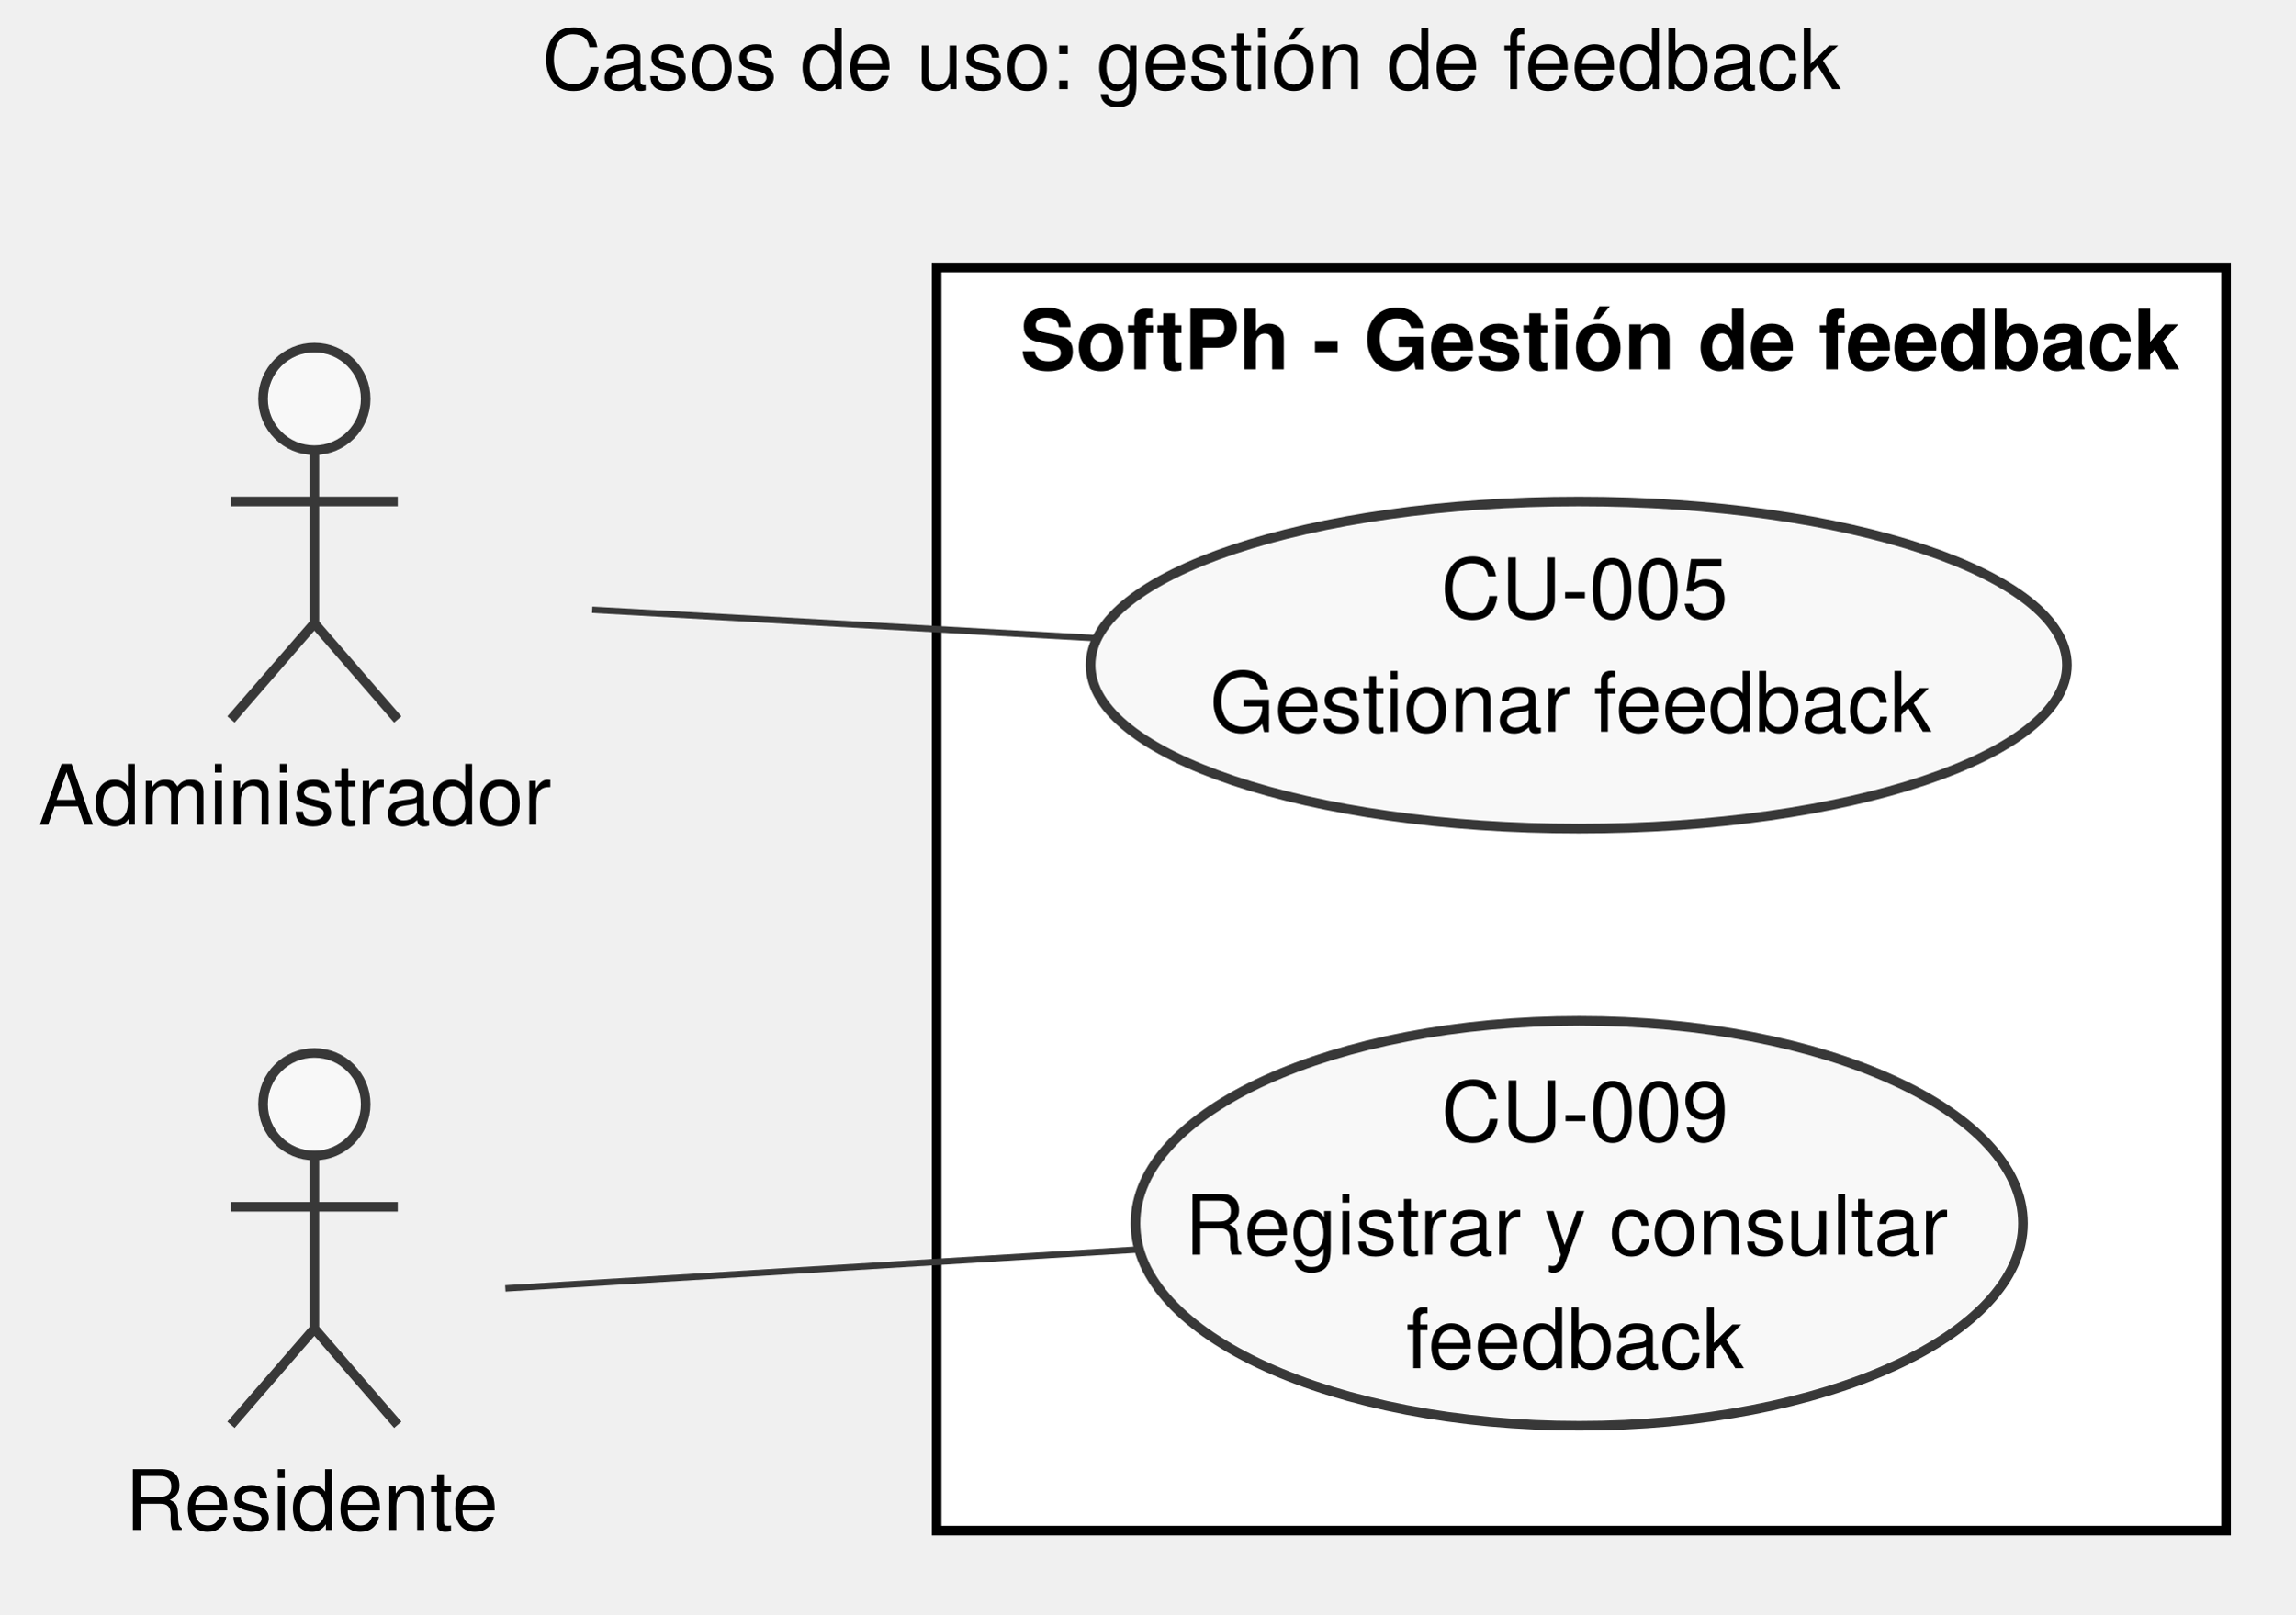
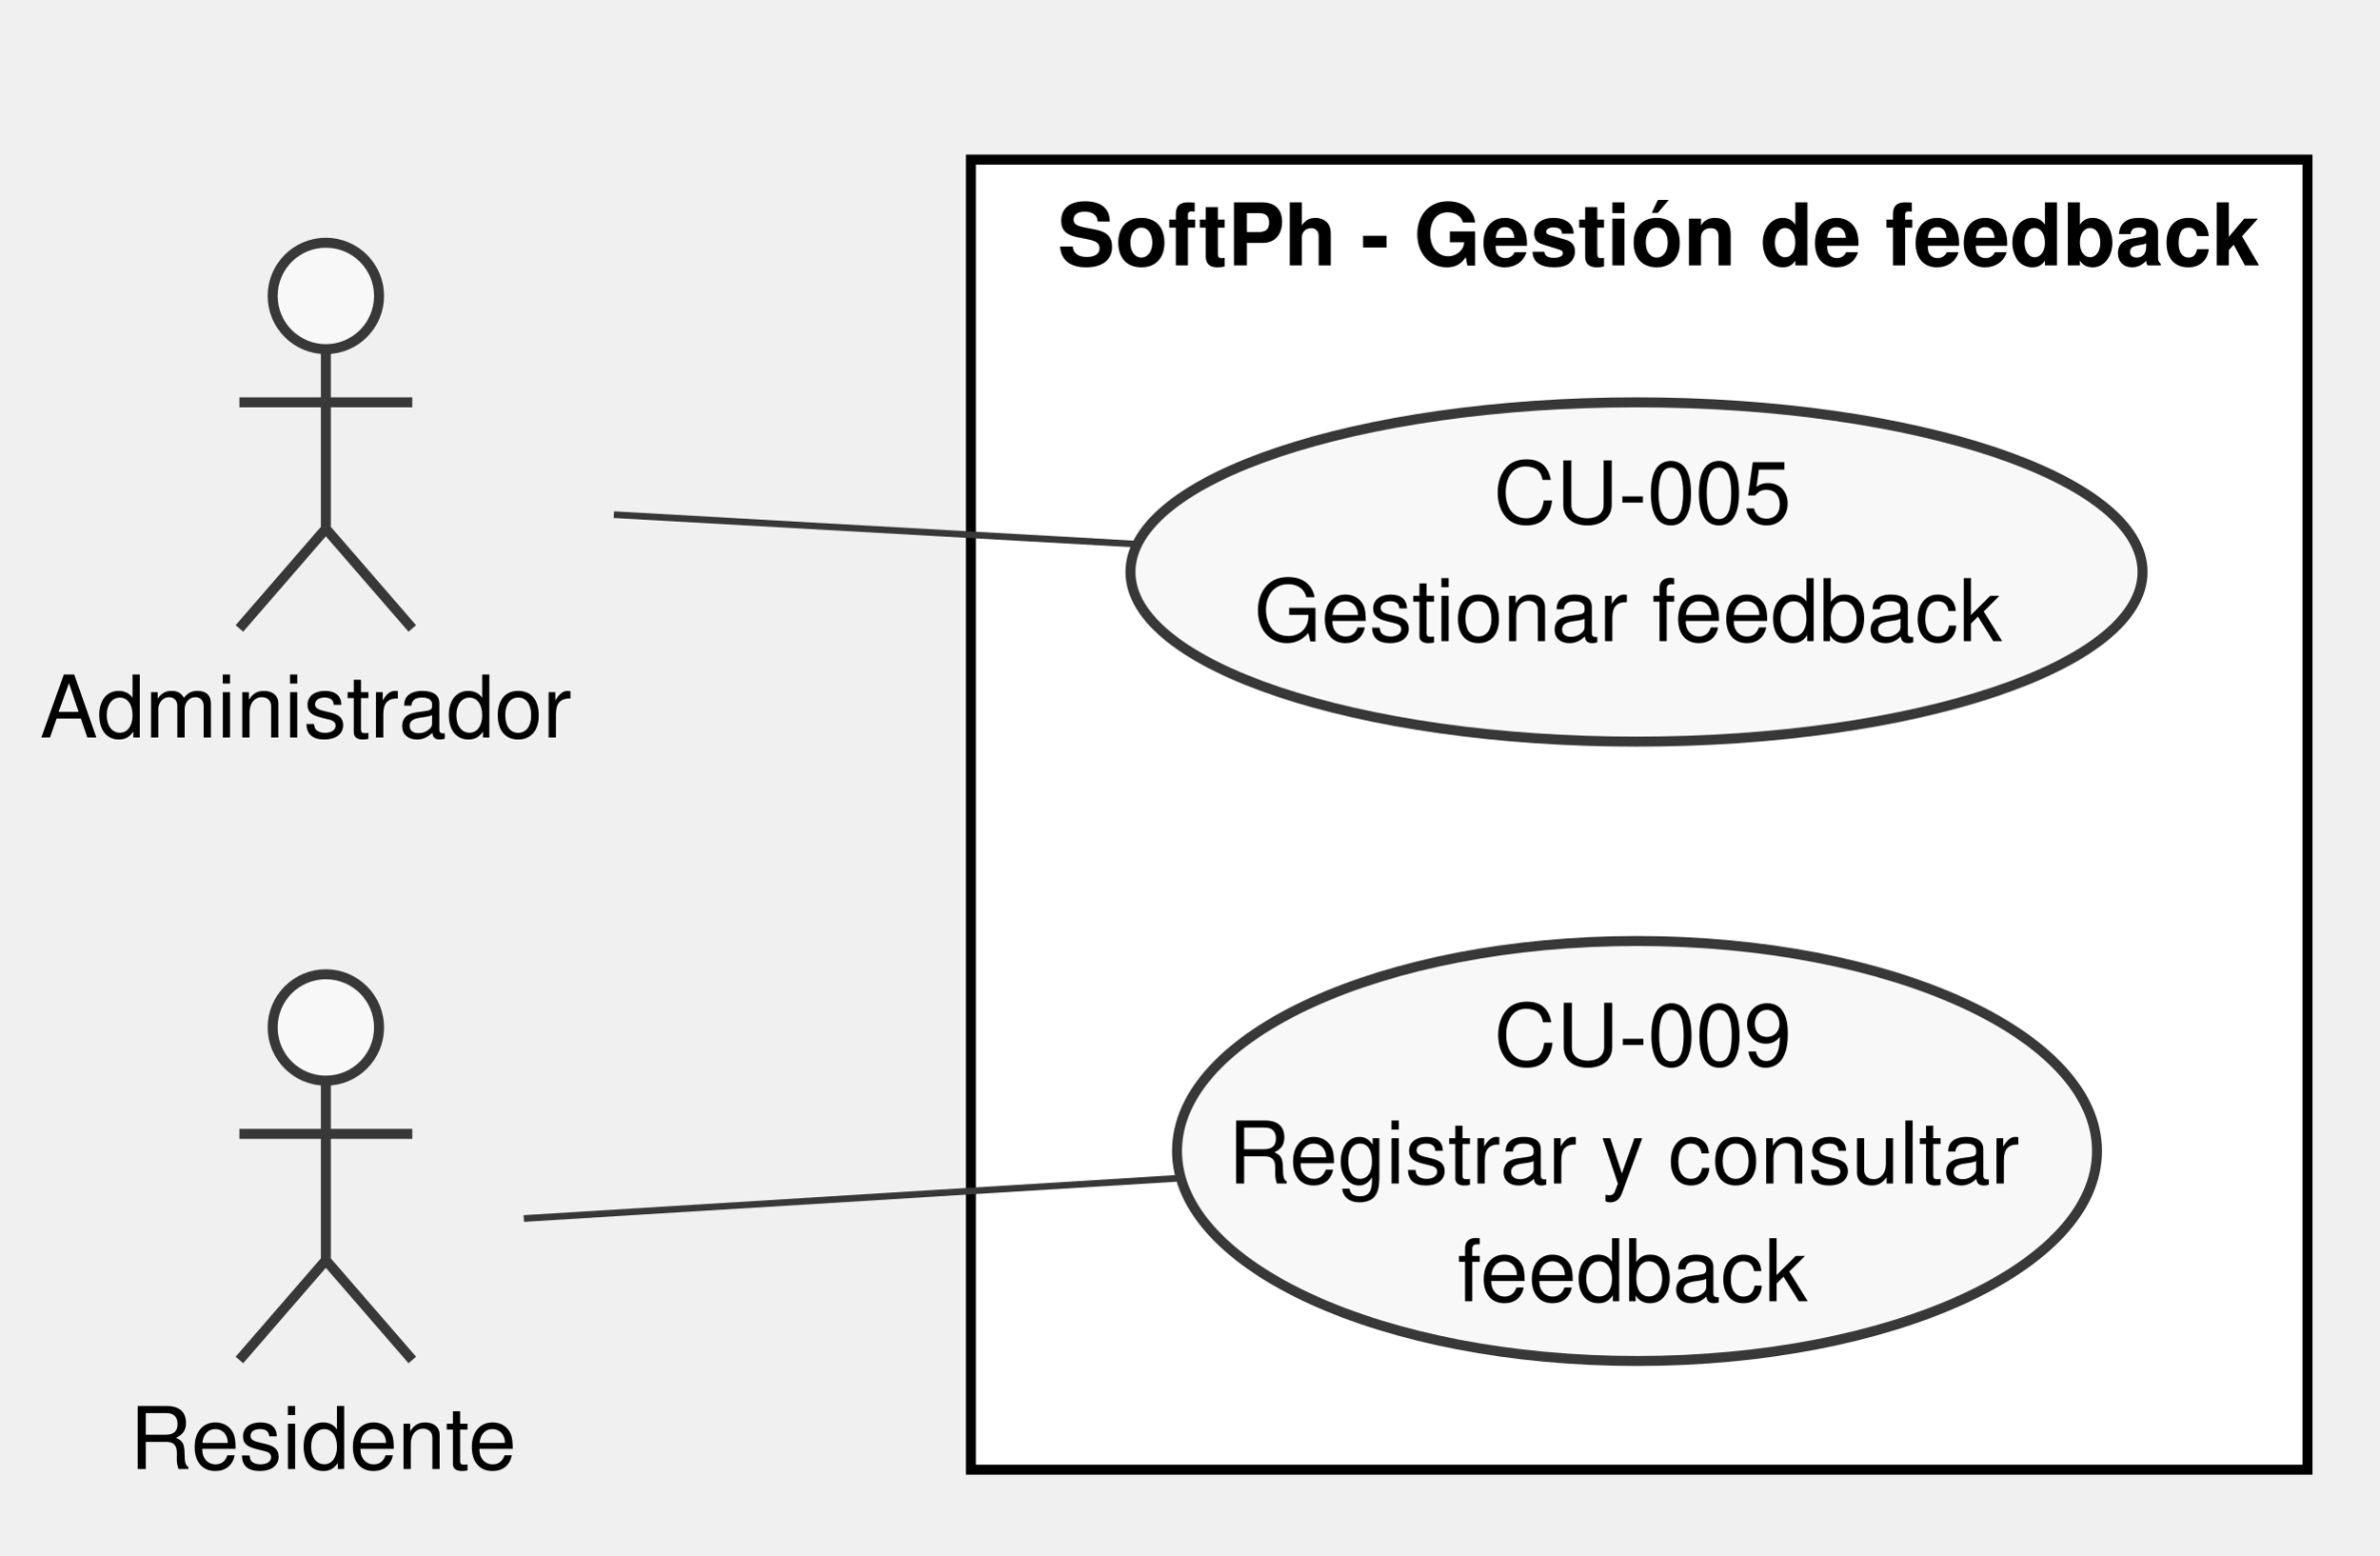
- <svg xmlns="http://www.w3.org/2000/svg" contentScriptType="application/ecmascript" contentStyleType="text/css" height="787.5px" preserveAspectRatio="none" style="width:1118px;height:787px;" version="1.1" viewBox="0 0 1118 787" width="1118.75px" zoomAndPan="magnify">
+ <svg xmlns="http://www.w3.org/2000/svg" contentScriptType="application/ecmascript" contentStyleType="text/css" height="731.25px" preserveAspectRatio="none" style="width:1118px;height:731px;" version="1.1" viewBox="0 0 1118 731" width="1118.75px" zoomAndPan="magnify">
  <defs />
  <g>
-     <text fill="#000000" font-family="Helvetica" font-size="40.625" lengthAdjust="spacingAndGlyphs" textLength="637.5" x="264.062" y="43.428">Casos de uso: gestión de feedback</text>
-     <rect fill="#FFFFFF" height="615.625" style="stroke: #000000; stroke-width: 4.688;" width="628.125" x="456.25" y="130.331" />
-     <text fill="#000000" font-family="Helvetica" font-size="40.625" font-weight="bold" lengthAdjust="spacingAndGlyphs" textLength="578.125" x="496.875" y="180.01">SoftPh - Gestión de feedback</text>
-     <ellipse cx="769.058" cy="324.11" fill="#F8F8F8" rx="237.808" ry="79.716" style="stroke: #383838; stroke-width: 4.688;" />
-     <text fill="#000000" font-family="Helvetica" font-size="40.625" lengthAdjust="spacingAndGlyphs" textLength="134.375" x="701.87" y="301.274">CU-005</text>
-     <text fill="#000000" font-family="Helvetica" font-size="40.625" lengthAdjust="spacingAndGlyphs" textLength="359.375" x="589.37" y="356.605">Gestionar feedback</text>
-     <ellipse cx="769.295" cy="596.199" fill="#F8F8F8" rx="216.17" ry="98.68" style="stroke: #383838; stroke-width: 4.688;" />
-     <text fill="#000000" font-family="Helvetica" font-size="40.625" lengthAdjust="spacingAndGlyphs" textLength="134.375" x="702.107" y="556.133">CU-009</text>
-     <text fill="#000000" font-family="Helvetica" font-size="40.625" lengthAdjust="spacingAndGlyphs" textLength="384.375" x="577.107" y="611.464">Registrar y consultar</text>
-     <text fill="#000000" font-family="Helvetica" font-size="40.625" lengthAdjust="spacingAndGlyphs" textLength="168.75" x="684.92" y="666.795">feedback</text>
-     <ellipse cx="153.125" cy="194.394" fill="#F8F8F8" rx="25" ry="25" style="stroke: #383838; stroke-width: 4.688;" />
-     <path d="M153.125,219.394 L153.125,303.769 M112.5,244.394 L193.75,244.394 M153.125,303.769 L112.5,350.644 M153.125,303.769 L193.75,350.644 " fill="none" style="stroke: #383838; stroke-width: 4.688;" />
-     <text fill="#000000" font-family="Helvetica" font-size="40.625" lengthAdjust="spacingAndGlyphs" textLength="268.75" x="18.75" y="401.885">Administrador</text>
-     <ellipse cx="153.125" cy="538.144" fill="#F8F8F8" rx="25" ry="25" style="stroke: #383838; stroke-width: 4.688;" />
-     <path d="M153.125,563.144 L153.125,647.519 M112.5,588.144 L193.75,588.144 M153.125,647.519 L112.5,694.394 M153.125,647.519 L193.75,694.394 " fill="none" style="stroke: #383838; stroke-width: 4.688;" />
-     <text fill="#000000" font-family="Helvetica" font-size="40.625" lengthAdjust="spacingAndGlyphs" textLength="184.375" x="60.938" y="745.635">Residente</text>
-     <path d="M288.469,297.175 C360.219,301.206 451.031,306.331 534.094,311.019 " fill="none" id="admin-CU005" style="stroke: #383838; stroke-width: 3.125;" />
-     <path d="M246.156,627.925 C326.938,622.956 448.719,615.456 554.031,608.988 " fill="none" id="resident-CU009" style="stroke: #383838; stroke-width: 3.125;" />
+     <rect fill="#FFFFFF" height="615.625" style="stroke: #000000; stroke-width: 4.688;" width="628.125" x="456.25" y="75" />
+     <text fill="#000000" font-family="Helvetica" font-size="40.625" font-weight="bold" lengthAdjust="spacingAndGlyphs" textLength="578.125" x="496.875" y="124.678">SoftPh - Gestión de feedback</text>
+     <ellipse cx="769.058" cy="268.779" fill="#F8F8F8" rx="237.808" ry="79.716" style="stroke: #383838; stroke-width: 4.688;" />
+     <text fill="#000000" font-family="Helvetica" font-size="40.625" lengthAdjust="spacingAndGlyphs" textLength="134.375" x="701.87" y="245.943">CU-005</text>
+     <text fill="#000000" font-family="Helvetica" font-size="40.625" lengthAdjust="spacingAndGlyphs" textLength="359.375" x="589.37" y="301.274">Gestionar feedback</text>
+     <ellipse cx="769.295" cy="540.868" fill="#F8F8F8" rx="216.17" ry="98.68" style="stroke: #383838; stroke-width: 4.688;" />
+     <text fill="#000000" font-family="Helvetica" font-size="40.625" lengthAdjust="spacingAndGlyphs" textLength="134.375" x="702.107" y="500.801">CU-009</text>
+     <text fill="#000000" font-family="Helvetica" font-size="40.625" lengthAdjust="spacingAndGlyphs" textLength="384.375" x="577.107" y="556.133">Registrar y consultar</text>
+     <text fill="#000000" font-family="Helvetica" font-size="40.625" lengthAdjust="spacingAndGlyphs" textLength="168.75" x="684.92" y="611.464">feedback</text>
+     <ellipse cx="153.125" cy="139.062" fill="#F8F8F8" rx="25" ry="25" style="stroke: #383838; stroke-width: 4.688;" />
+     <path d="M153.125,164.062 L153.125,248.438 M112.5,189.062 L193.75,189.062 M153.125,248.438 L112.5,295.312 M153.125,248.438 L193.75,295.312 " fill="none" style="stroke: #383838; stroke-width: 4.688;" />
+     <text fill="#000000" font-family="Helvetica" font-size="40.625" lengthAdjust="spacingAndGlyphs" textLength="268.75" x="18.75" y="346.553">Administrador</text>
+     <ellipse cx="153.125" cy="482.812" fill="#F8F8F8" rx="25" ry="25" style="stroke: #383838; stroke-width: 4.688;" />
+     <path d="M153.125,507.812 L153.125,592.188 M112.5,532.812 L193.75,532.812 M153.125,592.188 L112.5,639.062 M153.125,592.188 L193.75,639.062 " fill="none" style="stroke: #383838; stroke-width: 4.688;" />
+     <text fill="#000000" font-family="Helvetica" font-size="40.625" lengthAdjust="spacingAndGlyphs" textLength="184.375" x="60.938" y="690.303">Residente</text>
+     <path d="M288.469,241.844 C360.219,245.875 451.031,251 534.094,255.688 " fill="none" id="admin-CU005" style="stroke: #383838; stroke-width: 3.125;" />
+     <path d="M246.156,572.594 C326.938,567.625 448.719,560.125 554.031,553.656 " fill="none" id="resident-CU009" style="stroke: #383838; stroke-width: 3.125;" />
  </g>
</svg>
